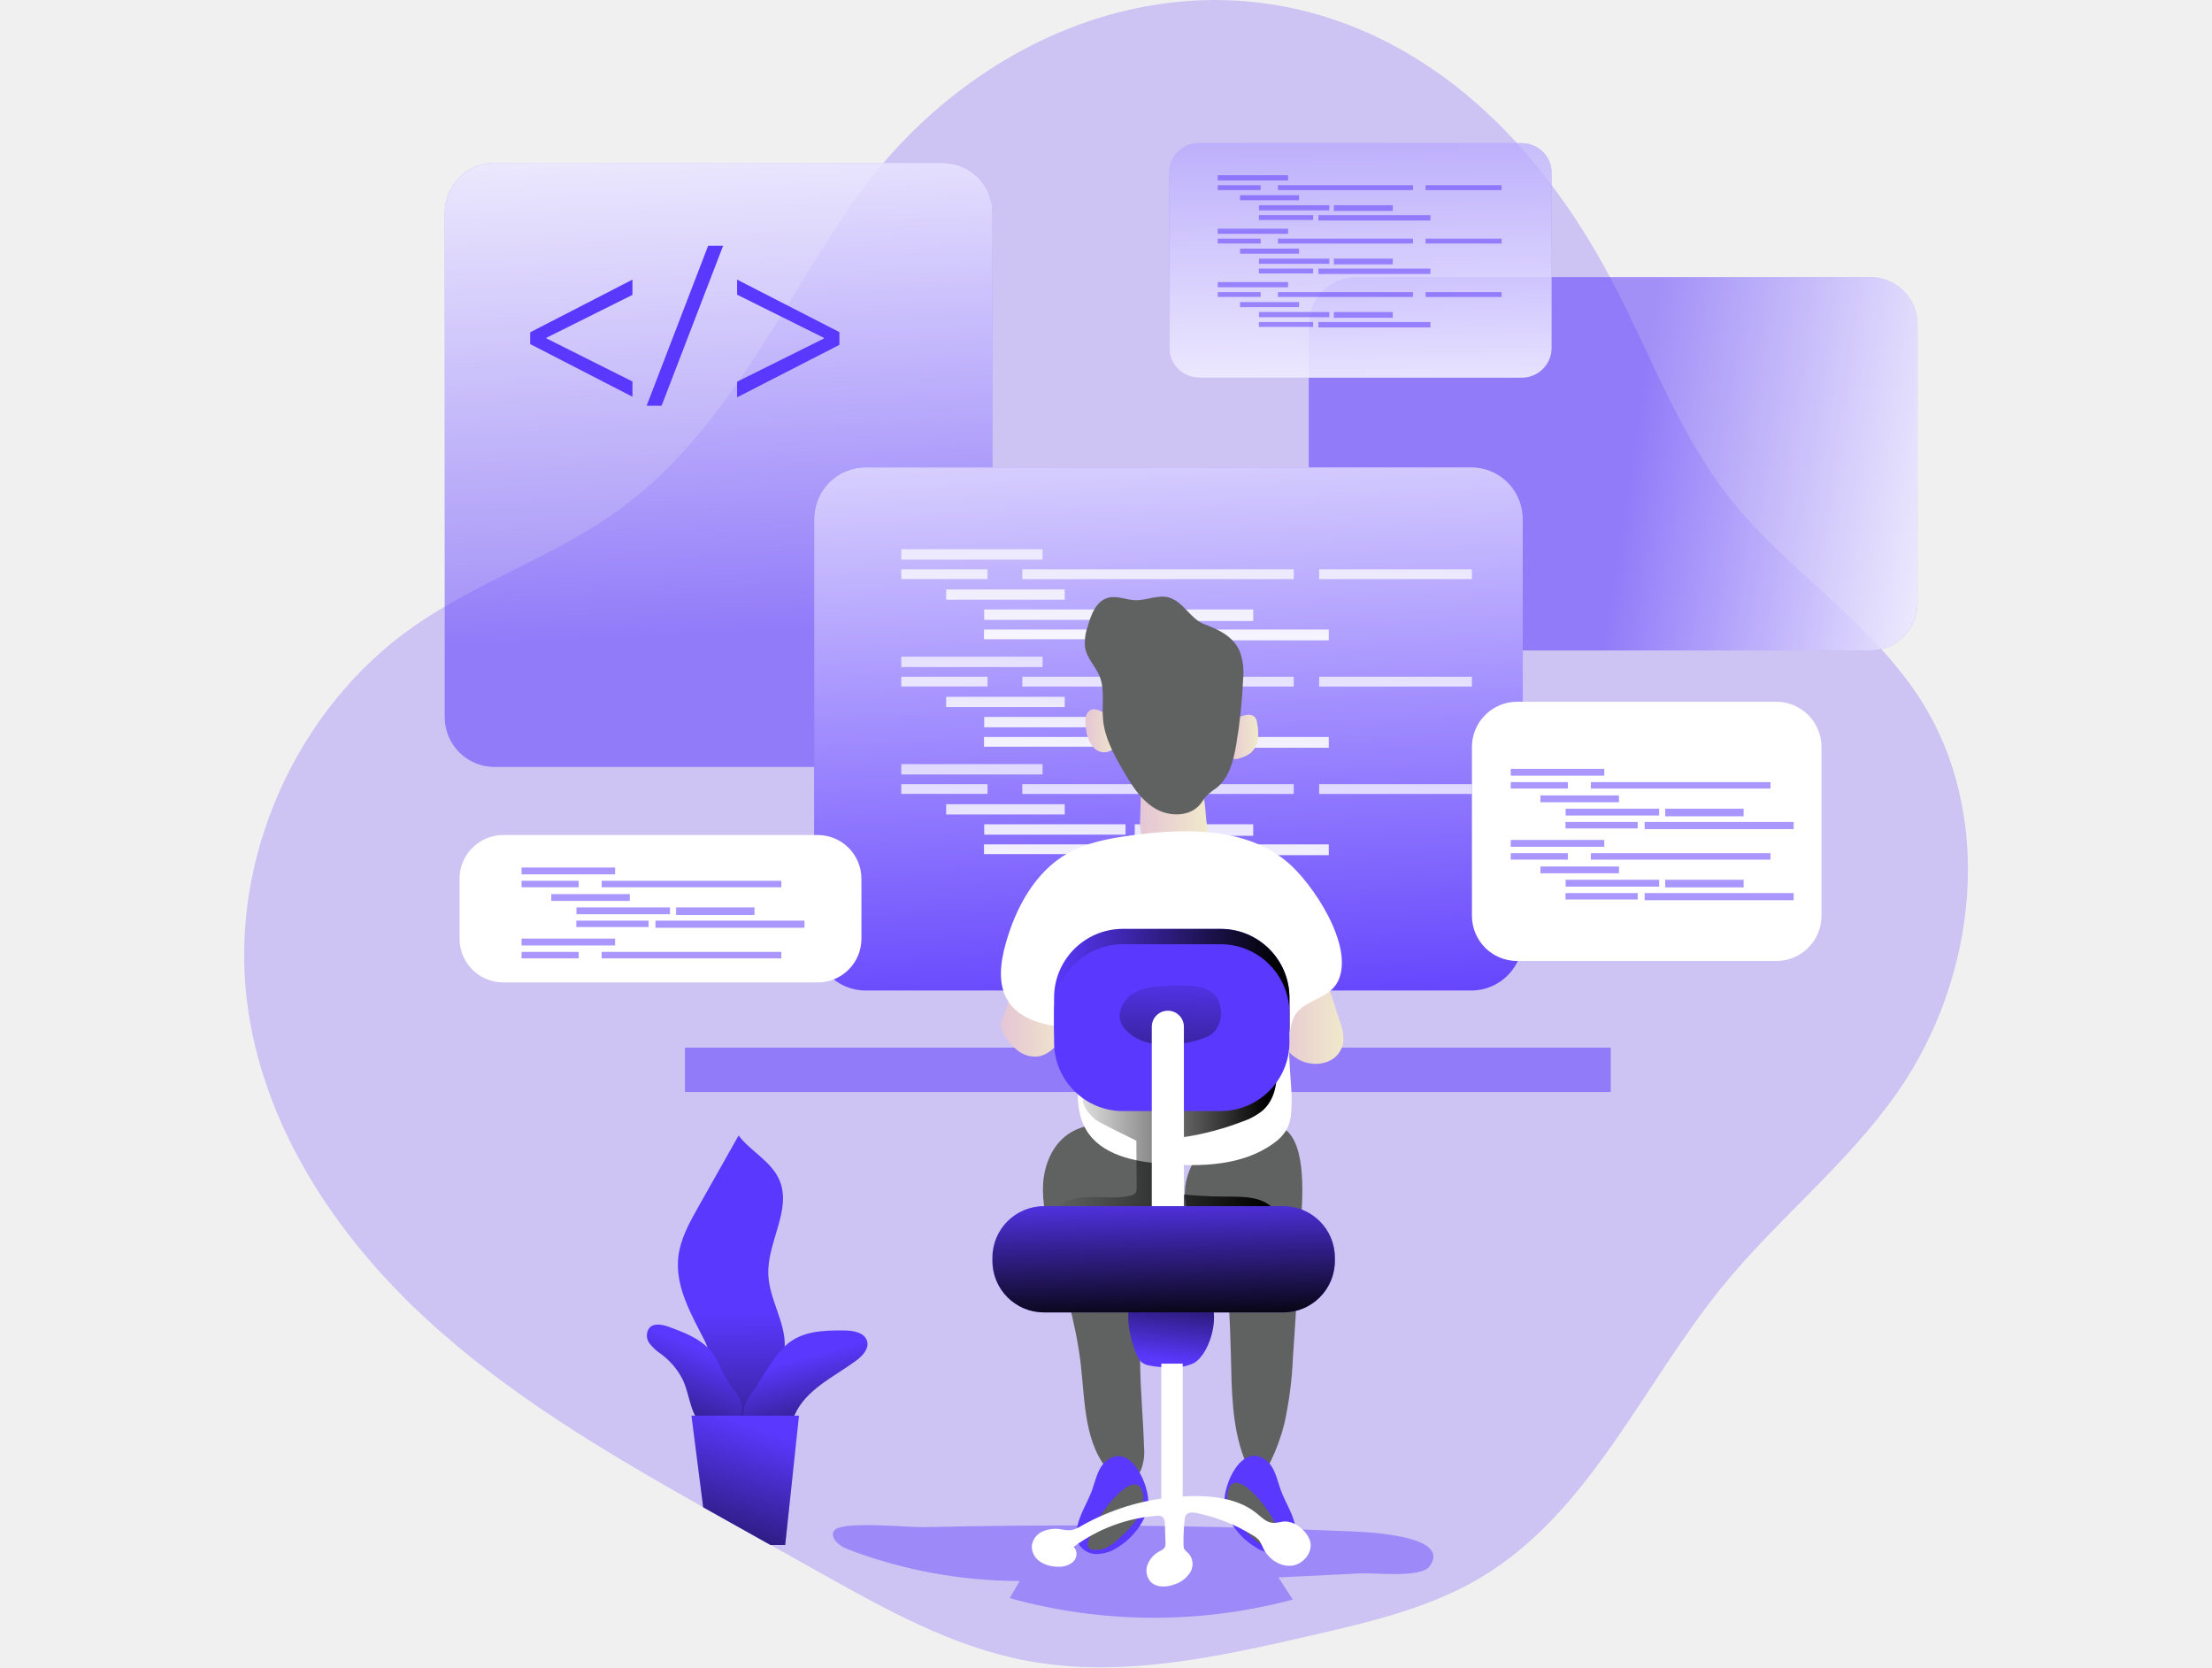
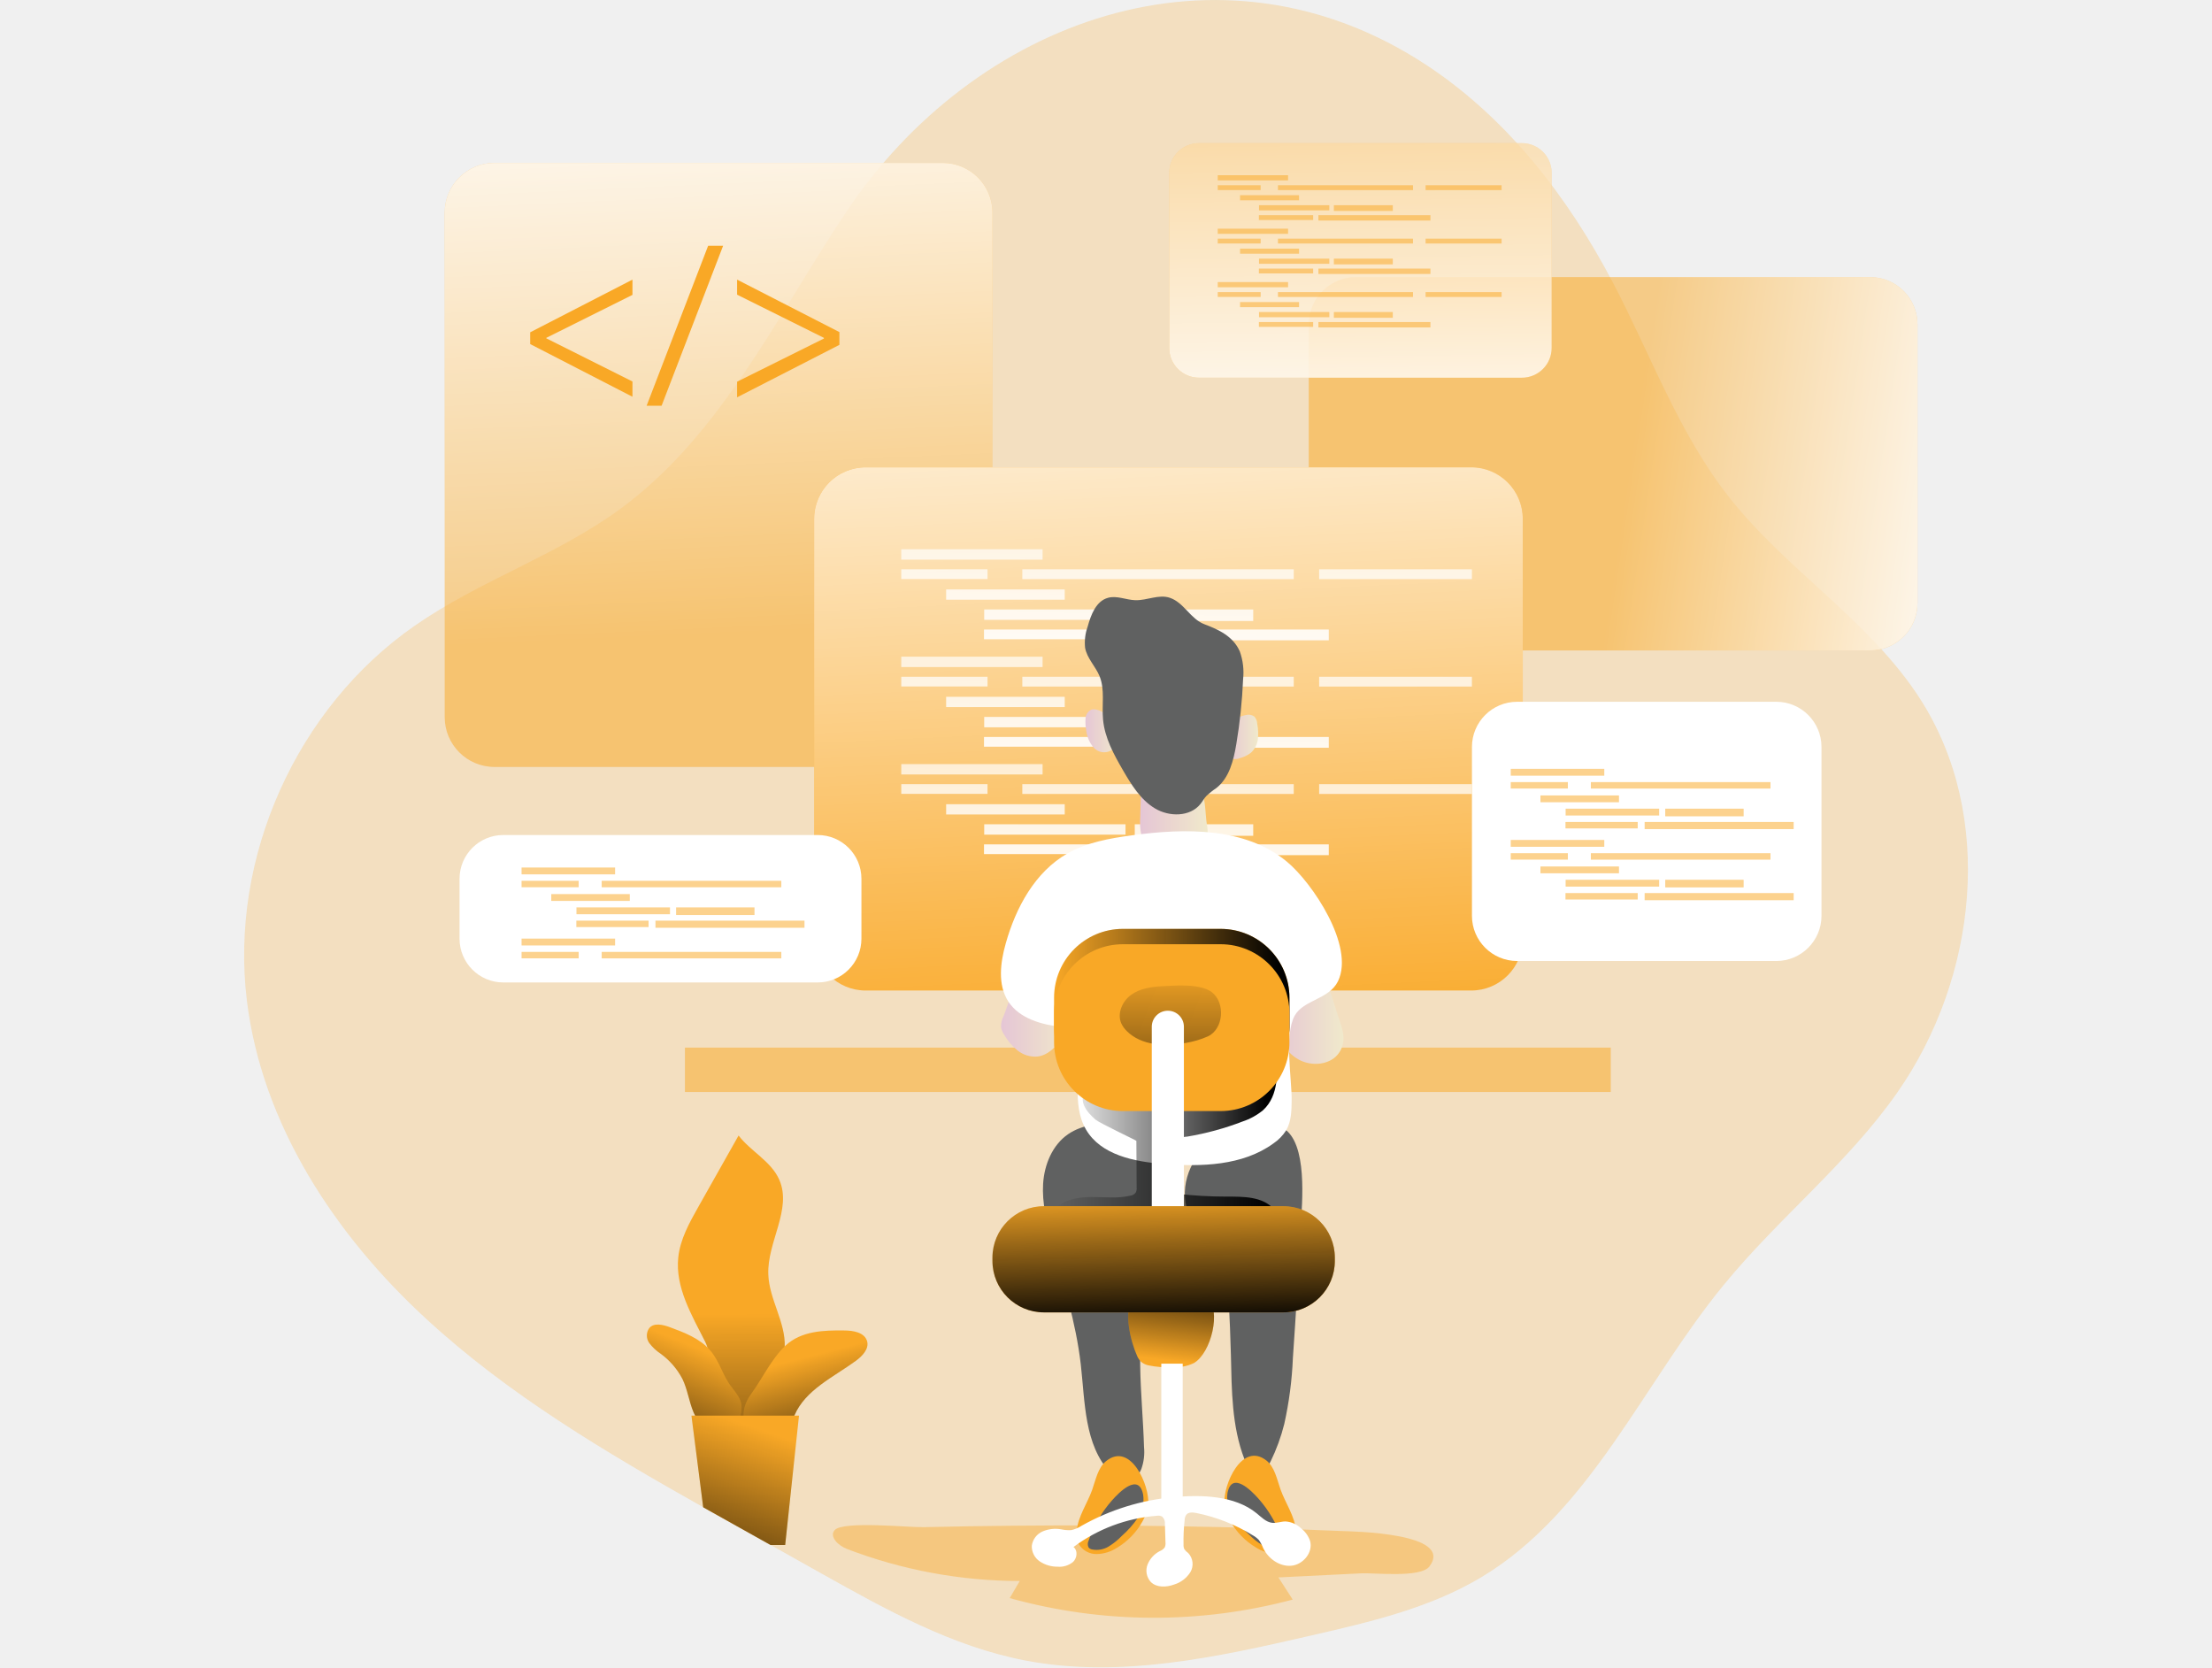
<svg xmlns="http://www.w3.org/2000/svg" xmlns:xlink="http://www.w3.org/1999/xlink" id="Layer_1" data-name="Layer 1" viewBox="0 0 420.22 406.42" width="406" height="306" class="illustration styles_illustrationTablet__1DWOa">
  <defs>
    <linearGradient id="linear-gradient" x1="200.4" y1="156.09" x2="193.36" y2="0.32" gradientTransform="translate(397.09 230.16) rotate(180)" gradientUnits="userSpaceOnUse">
      <stop offset="0" stop-color="#fff" stop-opacity="0" />
      <stop offset="0.95" stop-color="#fff" />
    </linearGradient>
    <linearGradient id="linear-gradient-2" x1="420.79" y1="115.42" x2="518.18" y2="130.09" gradientTransform="translate(833.24 229.58) rotate(180)" xlink:href="#linear-gradient" />
    <linearGradient id="linear-gradient-3" x1="354" y1="-18.75" x2="355.76" y2="124.99" gradientTransform="translate(710.05 130.47) rotate(180)" xlink:href="#linear-gradient" />
    <linearGradient id="linear-gradient-4" x1="311.92" y1="260.14" x2="302.53" y2="55.38" gradientTransform="translate(616.43 358.85) rotate(180)" xlink:href="#linear-gradient" />
    <linearGradient id="linear-gradient-5" x1="261.62" y1="383.07" x2="259.72" y2="281.75" gradientTransform="matrix(1, 0, 0, -1, -82.88, 448.43)" gradientUnits="userSpaceOnUse">
      <stop offset="0" stop-color="#fff" stop-opacity="0" />
      <stop offset="0.99" stop-color="#fff" />
    </linearGradient>
    <linearGradient id="linear-gradient-6" x1="255" y1="383.18" x2="253.1" y2="281.87" xlink:href="#linear-gradient-5" />
    <linearGradient id="linear-gradient-7" x1="307.07" y1="382.22" x2="305.17" y2="280.9" xlink:href="#linear-gradient-5" />
    <linearGradient id="linear-gradient-8" x1="364.93" y1="381.12" x2="363.04" y2="279.82" xlink:href="#linear-gradient-5" />
    <linearGradient id="linear-gradient-9" x1="269.97" y1="382.9" x2="268.07" y2="281.59" xlink:href="#linear-gradient-5" />
    <linearGradient id="linear-gradient-10" x1="282.11" y1="382.69" x2="280.2" y2="281.37" xlink:href="#linear-gradient-5" />
    <linearGradient id="linear-gradient-11" x1="316" y1="382.05" x2="314.11" y2="280.73" xlink:href="#linear-gradient-5" />
    <linearGradient id="linear-gradient-12" x1="278.22" y1="382.75" x2="276.32" y2="281.44" xlink:href="#linear-gradient-5" />
    <linearGradient id="linear-gradient-13" x1="321.5" y1="381.94" x2="319.61" y2="280.63" xlink:href="#linear-gradient-5" />
    <linearGradient id="linear-gradient-14" x1="261.62" y1="356.88" x2="259.72" y2="255.56" xlink:href="#linear-gradient-5" />
    <linearGradient id="linear-gradient-15" x1="255" y1="357.01" x2="253.1" y2="255.69" xlink:href="#linear-gradient-5" />
    <linearGradient id="linear-gradient-16" x1="307.07" y1="356.03" x2="305.17" y2="254.71" xlink:href="#linear-gradient-5" />
    <linearGradient id="linear-gradient-17" x1="364.93" y1="354.95" x2="363.04" y2="253.63" xlink:href="#linear-gradient-5" />
    <linearGradient id="linear-gradient-18" x1="269.97" y1="356.73" x2="268.07" y2="255.41" xlink:href="#linear-gradient-5" />
    <linearGradient id="linear-gradient-19" x1="282.11" y1="356.5" x2="280.2" y2="255.18" xlink:href="#linear-gradient-5" />
    <linearGradient id="linear-gradient-20" x1="316" y1="355.87" x2="314.11" y2="254.55" xlink:href="#linear-gradient-5" />
    <linearGradient id="linear-gradient-21" x1="278.22" y1="356.57" x2="276.32" y2="255.26" xlink:href="#linear-gradient-5" />
    <linearGradient id="linear-gradient-22" x1="321.5" y1="355.77" x2="319.61" y2="254.45" xlink:href="#linear-gradient-5" />
    <linearGradient id="linear-gradient-23" x1="261.62" y1="330.7" x2="259.72" y2="229.39" xlink:href="#linear-gradient-5" />
    <linearGradient id="linear-gradient-24" x1="255" y1="330.83" x2="253.1" y2="229.51" xlink:href="#linear-gradient-5" />
    <linearGradient id="linear-gradient-25" x1="307.07" y1="329.85" x2="305.17" y2="228.54" xlink:href="#linear-gradient-5" />
    <linearGradient id="linear-gradient-26" x1="364.93" y1="328.77" x2="363.04" y2="227.45" xlink:href="#linear-gradient-5" />
    <linearGradient id="linear-gradient-27" x1="269.97" y1="330.55" x2="268.07" y2="229.23" xlink:href="#linear-gradient-5" />
    <linearGradient id="linear-gradient-28" x1="282.11" y1="330.32" x2="280.2" y2="229" xlink:href="#linear-gradient-5" />
    <linearGradient id="linear-gradient-29" x1="316" y1="329.68" x2="314.11" y2="228.36" xlink:href="#linear-gradient-5" />
    <linearGradient id="linear-gradient-30" x1="278.22" y1="330.39" x2="276.32" y2="229.07" xlink:href="#linear-gradient-5" />
    <linearGradient id="linear-gradient-31" x1="321.5" y1="329.58" x2="319.61" y2="228.26" xlink:href="#linear-gradient-5" />
    <linearGradient id="linear-gradient-32" x1="333.51" y1="249.74" x2="350.87" y2="249.74" gradientUnits="userSpaceOnUse">
      <stop offset="0" stop-color="#e5c6d6" />
      <stop offset="0.42" stop-color="#ead4d0" />
      <stop offset="1" stop-color="#f0e9cb" />
    </linearGradient>
    <linearGradient id="linear-gradient-33" x1="267.38" y1="249.25" x2="284.32" y2="249.25" xlink:href="#linear-gradient-32" />
    <linearGradient id="linear-gradient-34" x1="322.22" y1="181.36" x2="330.07" y2="181.36" xlink:href="#linear-gradient-32" />
    <linearGradient id="linear-gradient-35" x1="287.94" y1="179.86" x2="295.96" y2="179.86" xlink:href="#linear-gradient-32" />
    <linearGradient id="linear-gradient-36" x1="301.28" y1="200.39" x2="317.79" y2="200.39" xlink:href="#linear-gradient-32" />
    <linearGradient id="linear-gradient-37" x1="280.58" y1="279.54" x2="334.7" y2="279.54" gradientUnits="userSpaceOnUse">
      <stop offset="0" stop-color="#010101" stop-opacity="0" />
      <stop offset="0.95" stop-color="#010101" />
    </linearGradient>
    <linearGradient id="linear-gradient-38" x1="197.45" y1="246.75" x2="254.83" y2="246.75" xlink:href="#linear-gradient-37" />
    <linearGradient id="linear-gradient-39" x1="308.92" y1="236.45" x2="307.82" y2="294.75" xlink:href="#linear-gradient-37" />
    <linearGradient id="linear-gradient-40" x1="307.68" y1="333.3" x2="310.76" y2="306.9" xlink:href="#linear-gradient-37" />
    <linearGradient id="linear-gradient-41" x1="306.62" y1="291.13" x2="307.5" y2="326.77" gradientTransform="translate(614.1 617.39) rotate(180)" xlink:href="#linear-gradient-37" />
    <linearGradient id="linear-gradient-42" x1="201.67" y1="322.04" x2="201.96" y2="395.67" xlink:href="#linear-gradient-37" />
    <linearGradient id="linear-gradient-43" x1="218.42" y1="332.91" x2="227.8" y2="369" xlink:href="#linear-gradient-37" />
    <linearGradient id="linear-gradient-44" x1="194.82" y1="330.93" x2="178.98" y2="369.35" xlink:href="#linear-gradient-37" />
    <linearGradient id="linear-gradient-45" x1="207.73" y1="349.86" x2="189.25" y2="403.54" xlink:href="#linear-gradient-37" />
  </defs>
-   <path d="M485.93,268c-12.07,17.31-29,30.63-42.39,47-19.66,24-32.38,55.16-59,71.17-12.59,7.56-27.16,10.94-41.44,14.22-22.95,5.28-46.73,10.56-69.86,6.1-17.73-3.41-33.82-12.35-49.58-21.17l-12.47-7c-2.75-1.56-5.53-3.09-8.31-4.65l-8.1-4.54c-23.78-13.4-47.41-27.38-67.45-45.85C105,302.78,87.25,275.8,83.56,245.67c-4.28-34.82,12.1-71.39,40.92-91.4,15.81-11,34.66-17.12,50.19-28.53,24.51-18,38-46.79,54.83-72.08,31.19-46.89,91.17-69.33,141.68-36,19.63,12.94,34.48,32.16,45.39,53,9.22,17.57,16,36.63,28.26,52.23,14,17.82,34.38,30.16,46.63,49.23C509.81,200.66,505.37,240.14,485.93,268Z" transform="translate(-82.88 -1.75)" fill="#5A38FD" opacity="0.24" style="isolation: isolate;" />
-   <path d="M226.86,374.7c-1.47,1.61.94,3.85,3,4.63a118.11,118.11,0,0,0,42.1,7.8l-2.45,4.17a131.42,131.42,0,0,0,69,.36l-3.48-5.4,20.21-1c3.21-.15,14.47,1.17,16.6-1.68,6.13-8.21-18.82-8.53-21.5-8.64q-39.93-1.67-79.91-1.29-10.9.1-21.8.35C245.19,374.12,229,372.42,226.86,374.7Z" transform="translate(-82.88 -1.75)" fill="#5A38FD" opacity="0.42" style="isolation: isolate;" />
+   <path d="M485.93,268c-12.07,17.31-29,30.63-42.39,47-19.66,24-32.38,55.16-59,71.17-12.59,7.56-27.16,10.94-41.44,14.22-22.95,5.28-46.73,10.56-69.86,6.1-17.73-3.41-33.82-12.35-49.58-21.17l-12.47-7c-2.75-1.56-5.53-3.09-8.31-4.65l-8.1-4.54c-23.78-13.4-47.41-27.38-67.45-45.85C105,302.78,87.25,275.8,83.56,245.67c-4.28-34.82,12.1-71.39,40.92-91.4,15.81-11,34.66-17.12,50.19-28.53,24.51-18,38-46.79,54.83-72.08,31.19-46.89,91.17-69.33,141.68-36,19.63,12.94,34.48,32.16,45.39,53,9.22,17.57,16,36.63,28.26,52.23,14,17.82,34.38,30.16,46.63,49.23C509.81,200.66,505.37,240.14,485.93,268Z" transform="translate(-82.88 -1.75)" fill="#F9A826" opacity="0.24" style="isolation: isolate;" />
+   <path d="M226.86,374.7c-1.47,1.61.94,3.85,3,4.63a118.11,118.11,0,0,0,42.1,7.8l-2.45,4.17a131.42,131.42,0,0,0,69,.36l-3.48-5.4,20.21-1c3.21-.15,14.47,1.17,16.6-1.68,6.13-8.21-18.82-8.53-21.5-8.64q-39.93-1.67-79.91-1.29-10.9.1-21.8.35C245.19,374.12,229,372.42,226.86,374.7Z" transform="translate(-82.88 -1.75)" fill="#F9A826" opacity="0.42" style="isolation: isolate;" />
  <path d="M340.48,300.71q-.81,16-1.93,32.06a91.36,91.36,0,0,1-2.1,16.08,46.85,46.85,0,0,1-3.32,9.11c-.61,1.25-1.48,2.61-2.85,2.75-1.73.18-2.93-1.67-3.55-3.3-3.09-8-3.09-16.76-3.29-25.32q-.17-6.64-.53-13.29c-.29-5.35-.87-11.14-4.49-15.1-1.1-1.2-2.44-2.18-3.52-3.41-4.41-5-3.09-13.43,1.66-18.14,3.69-3.65,14.4-8.47,19.57-5.45C342.27,280.28,340.77,294.94,340.48,300.71Z" transform="translate(-82.88 -1.75)" fill="#606161" />
  <path d="M309.52,282.4a13.63,13.63,0,0,1,2.07,8.22c-.25,8.69-5.41,16.38-8,24.69-3.88,12.55-1.72,26-1.33,39.17a12.28,12.28,0,0,1-.66,5.36,4.49,4.49,0,0,1-4.21,2.88,5.62,5.62,0,0,1-3.35-2c-6.36-6.8-6.15-17.17-7.2-26.41-1.18-10.29-4.37-20.23-7.09-30.22-1.23-4.51-2.38-9.13-2.09-13.79s2.25-9.45,6.1-12.09C290.75,273.43,304.53,275.25,309.52,282.4Z" transform="translate(-82.88 -1.75)" fill="#606161" />
-   <rect x="131.77" y="41.46" width="133.54" height="147.24" rx="12.14" transform="translate(314.21 228.41) rotate(-180)" fill="#5A38FD" opacity="0.52" />
+   <rect x="131.77" y="41.46" width="133.54" height="147.24" rx="12.14" transform="translate(314.21 228.41) rotate(-180)" fill="#F9A826" opacity="0.52" />
  <rect x="131.77" y="41.46" width="133.54" height="147.24" rx="12.14" transform="translate(314.21 228.41) rotate(-180)" fill="url(#linear-gradient)" />
-   <rect x="342.42" y="69.28" width="148.4" height="91.01" rx="11.56" transform="translate(750.35 227.83) rotate(-180)" fill="#5A38FD" opacity="0.52" />
+   <rect x="342.42" y="69.28" width="148.4" height="91.01" rx="11.56" transform="translate(750.35 227.83) rotate(-180)" fill="#F9A826" opacity="0.52" />
  <rect x="342.42" y="69.28" width="148.4" height="91.01" rx="11.56" transform="translate(750.35 227.83) rotate(-180)" fill="url(#linear-gradient-2)" />
-   <rect x="308.41" y="36.65" width="93.23" height="57.18" rx="7.26" transform="translate(627.16 128.72) rotate(-180)" fill="#5A38FD" opacity="0.52" />
+   <rect x="308.41" y="36.65" width="93.23" height="57.18" rx="7.26" transform="translate(627.16 128.72) rotate(-180)" fill="#F9A826" opacity="0.52" />
  <rect x="308.41" y="36.65" width="93.23" height="57.18" rx="7.26" transform="translate(627.16 128.72) rotate(-180)" fill="url(#linear-gradient-3)" />
-   <rect x="190.34" y="257.1" width="225.69" height="10.82" transform="translate(523.5 523.28) rotate(-180)" fill="#5A38FD" opacity="0.52" />
-   <rect x="221.84" y="115.66" width="172.75" height="127.53" rx="12.56" transform="translate(533.55 357.1) rotate(-180)" fill="#5A38FD" />
+   <rect x="190.34" y="257.1" width="225.69" height="10.82" transform="translate(523.5 523.28) rotate(-180)" fill="#F9A826" opacity="0.52" />
+   <rect x="221.84" y="115.66" width="172.75" height="127.53" rx="12.56" transform="translate(533.55 357.1) rotate(-180)" fill="#F9A826" />
  <rect x="221.84" y="115.66" width="172.75" height="127.53" rx="12.56" transform="translate(533.55 357.1) rotate(-180)" fill="url(#linear-gradient-4)" />
  <rect x="160.2" y="133.88" width="34.45" height="2.53" fill="url(#linear-gradient-5)" />
  <rect x="160.2" y="138.77" width="21.03" height="2.37" fill="url(#linear-gradient-6)" />
  <rect x="189.71" y="138.77" width="66.17" height="2.39" fill="url(#linear-gradient-7)" />
  <rect x="262.07" y="138.77" width="37.24" height="2.39" fill="url(#linear-gradient-8)" />
  <rect x="171.14" y="143.68" width="28.91" height="2.5" fill="url(#linear-gradient-9)" />
  <rect x="180.42" y="148.56" width="34.45" height="2.53" fill="url(#linear-gradient-10)" />
  <rect x="217.12" y="148.56" width="28.88" height="2.81" fill="url(#linear-gradient-11)" />
  <rect x="180.37" y="153.45" width="26.6" height="2.37" fill="url(#linear-gradient-12)" />
  <rect x="209.52" y="153.45" width="54.9" height="2.63" fill="url(#linear-gradient-13)" />
  <rect x="160.2" y="160.07" width="34.45" height="2.53" fill="url(#linear-gradient-14)" />
  <rect x="160.2" y="164.96" width="21.03" height="2.37" fill="url(#linear-gradient-15)" />
  <rect x="189.71" y="164.96" width="66.17" height="2.39" fill="url(#linear-gradient-16)" />
  <rect x="262.07" y="164.96" width="37.24" height="2.39" fill="url(#linear-gradient-17)" />
  <rect x="171.14" y="169.85" width="28.91" height="2.5" fill="url(#linear-gradient-18)" />
  <rect x="180.42" y="174.75" width="34.45" height="2.53" fill="url(#linear-gradient-19)" />
  <rect x="217.12" y="174.75" width="28.88" height="2.81" fill="url(#linear-gradient-20)" />
  <rect x="180.37" y="179.64" width="26.6" height="2.37" fill="url(#linear-gradient-21)" />
  <rect x="209.52" y="179.64" width="54.9" height="2.63" fill="url(#linear-gradient-22)" />
  <rect x="160.2" y="186.25" width="34.45" height="2.53" fill="url(#linear-gradient-23)" />
  <rect x="160.2" y="191.14" width="21.03" height="2.37" fill="url(#linear-gradient-24)" />
  <rect x="189.71" y="191.14" width="66.17" height="2.39" fill="url(#linear-gradient-25)" />
  <rect x="262.07" y="191.14" width="37.24" height="2.39" fill="url(#linear-gradient-26)" />
  <rect x="171.14" y="196.03" width="28.91" height="2.5" fill="url(#linear-gradient-27)" />
  <rect x="180.42" y="200.92" width="34.45" height="2.53" fill="url(#linear-gradient-28)" />
  <rect x="217.12" y="200.92" width="28.88" height="2.81" fill="url(#linear-gradient-29)" />
  <rect x="180.37" y="205.82" width="26.6" height="2.37" fill="url(#linear-gradient-30)" />
  <rect x="209.52" y="205.82" width="54.9" height="2.63" fill="url(#linear-gradient-31)" />
  <g opacity="0.52">
-     <rect x="237.35" y="42.71" width="17.14" height="1.26" fill="#5A38FD" />
-     <rect x="237.35" y="45.15" width="10.46" height="1.18" fill="#5A38FD" />
-     <rect x="252.03" y="45.15" width="32.92" height="1.19" fill="#5A38FD" />
-     <rect x="288.02" y="45.15" width="18.53" height="1.19" fill="#5A38FD" />
-     <rect x="242.79" y="47.58" width="14.38" height="1.24" fill="#5A38FD" />
-     <rect x="247.41" y="50.02" width="17.14" height="1.26" fill="#5A38FD" />
-     <rect x="265.66" y="50.02" width="14.36" height="1.4" fill="#5A38FD" />
-     <rect x="247.38" y="52.45" width="13.23" height="1.18" fill="#5A38FD" />
-     <rect x="261.89" y="52.45" width="27.31" height="1.31" fill="#5A38FD" />
-     <rect x="237.35" y="55.74" width="17.14" height="1.26" fill="#5A38FD" />
-     <rect x="237.35" y="58.17" width="10.46" height="1.18" fill="#5A38FD" />
-     <rect x="252.03" y="58.17" width="32.92" height="1.19" fill="#5A38FD" />
-     <rect x="288.02" y="58.17" width="18.53" height="1.19" fill="#5A38FD" />
-     <rect x="242.79" y="60.6" width="14.38" height="1.24" fill="#5A38FD" />
-     <rect x="247.41" y="63.04" width="17.14" height="1.26" fill="#5A38FD" />
-     <rect x="265.66" y="63.04" width="14.36" height="1.4" fill="#5A38FD" />
-     <rect x="247.38" y="65.47" width="13.23" height="1.18" fill="#5A38FD" />
-     <rect x="261.89" y="65.47" width="27.31" height="1.31" fill="#5A38FD" />
-     <rect x="237.35" y="68.76" width="17.14" height="1.26" fill="#5A38FD" />
-     <rect x="237.35" y="71.2" width="10.46" height="1.18" fill="#5A38FD" />
-     <rect x="252.03" y="71.2" width="32.92" height="1.19" fill="#5A38FD" />
-     <rect x="288.02" y="71.2" width="18.53" height="1.19" fill="#5A38FD" />
-     <rect x="242.79" y="73.63" width="14.38" height="1.24" fill="#5A38FD" />
-     <rect x="247.41" y="76.06" width="17.14" height="1.26" fill="#5A38FD" />
-     <rect x="265.66" y="76.06" width="14.36" height="1.4" fill="#5A38FD" />
-     <rect x="247.38" y="78.5" width="13.23" height="1.18" fill="#5A38FD" />
-     <rect x="261.89" y="78.5" width="27.31" height="1.31" fill="#5A38FD" />
+     <rect x="237.35" y="42.71" width="17.14" height="1.26" fill="#F9A826" />
+     <rect x="237.35" y="45.15" width="10.46" height="1.18" fill="#F9A826" />
+     <rect x="252.03" y="45.15" width="32.92" height="1.19" fill="#F9A826" />
+     <rect x="288.02" y="45.15" width="18.53" height="1.19" fill="#F9A826" />
+     <rect x="242.79" y="47.58" width="14.38" height="1.24" fill="#F9A826" />
+     <rect x="247.41" y="50.02" width="17.14" height="1.26" fill="#F9A826" />
+     <rect x="265.66" y="50.02" width="14.36" height="1.4" fill="#F9A826" />
+     <rect x="247.38" y="52.45" width="13.23" height="1.18" fill="#F9A826" />
+     <rect x="261.89" y="52.45" width="27.31" height="1.31" fill="#F9A826" />
+     <rect x="237.35" y="55.74" width="17.14" height="1.26" fill="#F9A826" />
+     <rect x="237.35" y="58.17" width="10.46" height="1.18" fill="#F9A826" />
+     <rect x="252.03" y="58.17" width="32.92" height="1.19" fill="#F9A826" />
+     <rect x="288.02" y="58.17" width="18.53" height="1.19" fill="#F9A826" />
+     <rect x="242.79" y="60.6" width="14.38" height="1.24" fill="#F9A826" />
+     <rect x="247.41" y="63.04" width="17.14" height="1.26" fill="#F9A826" />
+     <rect x="265.66" y="63.04" width="14.36" height="1.4" fill="#F9A826" />
+     <rect x="247.38" y="65.47" width="13.23" height="1.18" fill="#F9A826" />
+     <rect x="261.89" y="65.47" width="27.31" height="1.31" fill="#F9A826" />
+     <rect x="237.35" y="68.76" width="17.14" height="1.26" fill="#F9A826" />
+     <rect x="237.35" y="71.2" width="10.46" height="1.18" fill="#F9A826" />
+     <rect x="252.03" y="71.2" width="32.92" height="1.19" fill="#F9A826" />
+     <rect x="288.02" y="71.2" width="18.53" height="1.19" fill="#F9A826" />
+     <rect x="242.79" y="73.63" width="14.38" height="1.24" fill="#F9A826" />
+     <rect x="247.41" y="76.06" width="17.14" height="1.26" fill="#F9A826" />
+     <rect x="265.66" y="76.06" width="14.36" height="1.4" fill="#F9A826" />
+     <rect x="247.38" y="78.5" width="13.23" height="1.18" fill="#F9A826" />
+     <rect x="261.89" y="78.5" width="27.31" height="1.31" fill="#F9A826" />
  </g>
  <path d="M349.79,250.1c.71,2,1.38,4.1.94,6.16a6,6,0,0,1-.85,2c-2,3.1-6.74,3.58-10,1.72s-5.1-5.42-6-9a9.67,9.67,0,0,1-.35-3.7c.29-2.17,1.73-4,3.23-5.6,2-2.08,5.67-4.8,8.36-2.3C347.54,241.62,348.72,247.11,349.79,250.1Z" transform="translate(-82.88 -1.75)" fill="url(#linear-gradient-32)" />
  <path d="M268,249.5a5.14,5.14,0,0,0-.59,2.69,4.69,4.69,0,0,0,.7,1.68,13.49,13.49,0,0,0,3.31,3.93,6.87,6.87,0,0,0,4.81,1.49c2.56-.28,4.59-2.31,5.95-4.5a12.33,12.33,0,0,0,2.13-7.06,9,9,0,0,0-3.68-6.74c-1.93-1.4-5.95-2.67-8.13-1.07S269.09,246.92,268,249.5Z" transform="translate(-82.88 -1.75)" fill="url(#linear-gradient-33)" />
  <path d="M327.06,176.05a2.42,2.42,0,0,1,2.1.37,2.79,2.79,0,0,1,.69,1.71A12.25,12.25,0,0,1,330,182a5.31,5.31,0,0,1-1.77,3.31,7.66,7.66,0,0,1-2.52,1.22,2.85,2.85,0,0,1-2.16.08,2.49,2.49,0,0,1-1.08-1.85C321.68,180.89,322.89,176.81,327.06,176.05Z" transform="translate(-82.88 -1.75)" fill="url(#linear-gradient-34)" />
  <path d="M290.65,174.71a2.48,2.48,0,0,0-1.21,0A2.51,2.51,0,0,0,288,177a10.64,10.64,0,0,0,.18,2.81A7.76,7.76,0,0,0,290,184a3.4,3.4,0,0,0,4.15.72C298.4,181.78,294.4,175.53,290.65,174.71Z" transform="translate(-82.88 -1.75)" fill="url(#linear-gradient-35)" />
  <path d="M317.57,202.66a8.87,8.87,0,0,1,.16,2.76c-.37,2.56-2.92,4.35-5.48,4.67s-5.12-.54-7.51-1.49a6,6,0,0,1-2-1.14,4.45,4.45,0,0,1-1.15-2.21,16.05,16.05,0,0,1-.26-4.38l.16-5.16a6.18,6.18,0,0,1,.58-2.93c1-1.71,3.29-2,5.28-2.13,2.61-.11,6.54,0,8.26,2.38S317.13,199.89,317.57,202.66Z" transform="translate(-82.88 -1.75)" fill="url(#linear-gradient-36)" />
  <path d="M325.61,160.54a15.29,15.29,0,0,1,.8,6.8,127.36,127.36,0,0,1-1.66,15.83c-.66,3.93-1.7,8.15-4.81,10.63a19.9,19.9,0,0,0-2.51,2c-.54.58-.92,1.3-1.42,1.93-2.53,3.17-7.63,3.17-11.11,1.06s-5.71-5.73-7.75-9.25c-2.25-3.88-4.48-7.94-4.88-12.41-.33-3.54.5-7.27-.85-10.56-1-2.42-3.07-4.36-3.53-6.93a11.67,11.67,0,0,1,.62-5.12c.81-2.91,2.05-6.27,5-7.06,2.15-.58,4.37.52,6.6.59,2.84.1,5.73-1.49,8.43-.59,3.47,1.16,5,5.16,8.46,6.46S324,156.86,325.61,160.54Z" transform="translate(-82.88 -1.75)" fill="#606161" />
  <path d="M337.09,211.79c-10.14-8.41-24.77-8.2-37.82-6.42-5.39.73-10.88,1.7-15.62,4.38-7.94,4.5-12.64,13.2-15.11,22-1.31,4.67-2,10,.62,14.1,2.75,4.24,8.23,5.7,13.25,6.26a4.43,4.43,0,0,1,2.18.63,3.87,3.87,0,0,1,1.22,2.45c1.4,7.3-1.44,15.5,2.31,21.91,3.63,6.19,11.74,7.82,18.89,8.37,9.25.71,19.28.45,26.79-5a10.87,10.87,0,0,0,3.11-3.19c1.24-2.12,1.31-4.7,1.34-7.15.08-5.34-1.87-16.08.73-20.79,2.18-3.92,8.39-3.94,10.57-8.42C353.68,232.4,343.3,216.93,337.09,211.79Z" transform="translate(-82.88 -1.75)" fill="#fff" />
  <path d="M300.39,279.84l.07,11.37a2.19,2.19,0,0,1-.24,1.27,2,2,0,0,1-1.34.73c-3.08.72-6.3.31-9.46.32s-6.57.57-8.84,2.78c3.45,2.55,7.9,3.25,12.17,3.75q9.48,1.13,19,1.5a49.21,49.21,0,0,0,12.31-.64,22.83,22.83,0,0,0,9.76-4.55c-2.79-3-7.41-2.94-11.49-2.94a104.74,104.74,0,0,1-11.88-.68,3.25,3.25,0,0,1-2.39-1,3.17,3.17,0,0,1-.38-1.95,39.47,39.47,0,0,1,.95-7.5,4.75,4.75,0,0,1,.95-2.23,5.28,5.28,0,0,1,3.18-1.26,69.35,69.35,0,0,0,13.55-3.7,15.45,15.45,0,0,0,4.95-2.73c3.94-3.58,3.77-9.75,2.86-15a50.31,50.31,0,0,1-23.82,6.78c-5.73.16-18.16-2.3-22.19,3.22-2,2.79.13,5.37,2.34,7.3C291.41,275.5,300.39,279.73,300.39,279.84Z" transform="translate(-82.88 -1.75)" fill="url(#linear-gradient-37)" />
-   <rect x="197.45" y="226.42" width="57.38" height="40.67" rx="16.79" fill="#5A38FD" />
+   <rect x="197.45" y="226.42" width="57.38" height="40.67" rx="16.79" fill="#F9A826" />
  <rect x="197.45" y="226.42" width="57.38" height="40.67" rx="16.79" fill="url(#linear-gradient-38)" />
-   <rect x="197.45" y="230.16" width="57.38" height="40.67" rx="16.79" fill="#5A38FD" />
+   <rect x="197.45" y="230.16" width="57.38" height="40.67" rx="16.79" fill="#F9A826" />
  <path d="M317.85,254.36a21.93,21.93,0,0,1-5.38,1.6c-5,.92-10.84.72-14.44-2.91a6.42,6.42,0,0,1-1.35-1.92c-1-2.43.31-5.36,2.46-6.9s4.88-1.95,7.51-2.08c3.22-.16,9.34-.71,12.15,1.46C322.16,246.21,321.64,252.58,317.85,254.36Z" transform="translate(-82.88 -1.75)" fill="url(#linear-gradient-39)" />
  <rect x="304.16" y="248.12" width="7.83" height="64.64" rx="3.91" transform="translate(533.26 559.13) rotate(180)" fill="#fff" />
-   <path d="M332.15,357.8c2,1.65,2.5,4.51,3.38,7,1.22,3.4,3.48,6.49,3.78,10.09a5.64,5.64,0,0,1-.51,3.12,5,5,0,0,1-4.34,2.44,9.5,9.5,0,0,1-4.93-1.5,17.29,17.29,0,0,1-6.24-6.41,11,11,0,0,1-1.42-4.22C321.46,363.81,326.14,353,332.15,357.8Z" transform="translate(-82.88 -1.75)" fill="#5A38FD" />
+   <path d="M332.15,357.8c2,1.65,2.5,4.51,3.38,7,1.22,3.4,3.48,6.49,3.78,10.09a5.64,5.64,0,0,1-.51,3.12,5,5,0,0,1-4.34,2.44,9.5,9.5,0,0,1-4.93-1.5,17.29,17.29,0,0,1-6.24-6.41,11,11,0,0,1-1.42-4.22C321.46,363.81,326.14,353,332.15,357.8Z" transform="translate(-82.88 -1.75)" fill="#F9A826" />
  <path d="M335.88,376.88a1.81,1.81,0,0,1,0,1.71,1.55,1.55,0,0,1-.87.47,5.6,5.6,0,0,1-4-.73,16.27,16.27,0,0,1-3.22-2.59,23.43,23.43,0,0,1-3.91-4.42,8,8,0,0,1-1.27-5.65c1.06-5.42,5.84-.56,7.6,1.44A29,29,0,0,1,335.88,376.88Z" transform="translate(-82.88 -1.75)" fill="#606161" />
-   <path d="M293,357.91c-2,1.65-2.5,4.51-3.38,7-1.22,3.4-3.48,6.5-3.78,10.09a5.68,5.68,0,0,0,.51,3.13,5,5,0,0,0,4.34,2.43,9.4,9.4,0,0,0,4.93-1.5,17.21,17.21,0,0,0,6.24-6.41,10.94,10.94,0,0,0,1.42-4.22C303.68,363.92,299,353.07,293,357.91Z" transform="translate(-82.88 -1.75)" fill="#5A38FD" />
+   <path d="M293,357.91c-2,1.65-2.5,4.51-3.38,7-1.22,3.4-3.48,6.5-3.78,10.09a5.68,5.68,0,0,0,.51,3.13,5,5,0,0,0,4.34,2.43,9.4,9.4,0,0,0,4.93-1.5,17.21,17.21,0,0,0,6.24-6.41,10.94,10.94,0,0,0,1.42-4.22C303.68,363.92,299,353.07,293,357.91Z" transform="translate(-82.88 -1.75)" fill="#F9A826" />
  <path d="M288.76,377.27a1.84,1.84,0,0,0,0,1.71,1.58,1.58,0,0,0,.88.47,5.71,5.71,0,0,0,4-.73,16.65,16.65,0,0,0,3.21-2.59,23.23,23.23,0,0,0,3.92-4.43,8,8,0,0,0,1.27-5.64c-1.07-5.43-5.84-.57-7.61,1.44A29.12,29.12,0,0,0,288.76,377.27Z" transform="translate(-82.88 -1.75)" fill="#606161" />
-   <path d="M314.43,334a10.54,10.54,0,0,1-5.17,1,22.68,22.68,0,0,1-5.88-.43,4.11,4.11,0,0,1-1.78-.83,4.06,4.06,0,0,1-1-1.42c-1.63-3.6-3.47-11.06-.94-14.09,2.89-3.48,14.36-4.09,18-.44C321.19,321.21,318.63,331.53,314.43,334Z" transform="translate(-82.88 -1.75)" fill="#5A38FD" />
+   <path d="M314.43,334a10.54,10.54,0,0,1-5.17,1,22.68,22.68,0,0,1-5.88-.43,4.11,4.11,0,0,1-1.78-.83,4.06,4.06,0,0,1-1-1.42c-1.63-3.6-3.47-11.06-.94-14.09,2.89-3.48,14.36-4.09,18-.44C321.19,321.21,318.63,331.53,314.43,334Z" transform="translate(-82.88 -1.75)" fill="#F9A826" />
  <path d="M314.43,334a10.54,10.54,0,0,1-5.17,1,22.68,22.68,0,0,1-5.88-.43,4.11,4.11,0,0,1-1.78-.83,4.06,4.06,0,0,1-1-1.42c-1.63-3.6-3.47-11.06-.94-14.09,2.89-3.48,14.36-4.09,18-.44C321.19,321.21,318.63,331.53,314.43,334Z" transform="translate(-82.88 -1.75)" fill="url(#linear-gradient-40)" />
  <rect x="306.48" y="334.14" width="5.22" height="33.68" transform="translate(535.29 700.22) rotate(-180)" fill="#fff" />
  <path d="M329.72,370.63c1.16.95,2.29,2.14,3.78,2.32,1.08.12,2.16-.34,3.26-.34a6.12,6.12,0,0,1,3.85,1.73,6.51,6.51,0,0,1,2.12,3c.81,2.76-1.65,5.78-4.52,6.06s-5.63-1.68-6.89-4.26a9.4,9.4,0,0,0-1.06-2,5.81,5.81,0,0,0-1.43-1.12A41.88,41.88,0,0,0,315,370.55c-.85-.17-1.89-.25-2.43.42a2.36,2.36,0,0,0-.41,1.3,45.72,45.72,0,0,0-.27,6,2.27,2.27,0,0,0,.21,1.12,4,4,0,0,0,.94.93,3.9,3.9,0,0,1,.52,4.65,7.12,7.12,0,0,1-3.91,3c-1.92.71-4.34.83-5.77-.64a4.11,4.11,0,0,1-.75-4.24,6.35,6.35,0,0,1,3-3.26,2.6,2.6,0,0,0,1.18-.9,2.32,2.32,0,0,0,.18-1.2l-.14-4.46a2.15,2.15,0,0,0-.68-1.85,2,2,0,0,0-1.3-.19,39,39,0,0,0-20.3,7.61c1.08.84.89,2.66-.08,3.62a5.26,5.26,0,0,1-3.82,1.18,7.65,7.65,0,0,1-4.27-1.25,4.42,4.42,0,0,1-2-3.84,4.47,4.47,0,0,1,2.67-3.52,8,8,0,0,1,4.53-.49,9.23,9.23,0,0,0,2.39.19,7.23,7.23,0,0,0,2.52-1.05,55.86,55.86,0,0,1,22.53-7C316.18,366.09,324.35,366.23,329.72,370.63Z" transform="translate(-82.88 -1.75)" fill="#fff" />
  <rect x="382.19" y="172.81" width="85.21" height="63.19" rx="11.02" transform="translate(766.72 407.06) rotate(-180)" fill="#fff" />
  <rect x="135.41" y="205.3" width="97.97" height="35.94" rx="10.67" transform="translate(285.9 444.78) rotate(-180)" fill="#fff" />
-   <path d="M152.62,82.75l24.93-12.84v3.72l-21,10.47v.12l21,10.52v3.72L152.62,85.62Z" transform="translate(-82.88 -1.75)" fill="#5A38FD" />
-   <path d="M181,100.66l15-39h3.65l-15,39Z" transform="translate(-82.88 -1.75)" fill="#5A38FD" />
-   <path d="M228,85.81,203.06,98.6V94.79l21.16-10.52V84.1L203.06,73.58V69.91L228,82.7Z" transform="translate(-82.88 -1.75)" fill="#5A38FD" />
-   <rect x="265.32" y="295.75" width="83.47" height="25.89" rx="12.55" transform="translate(531.22 615.65) rotate(-180)" fill="#5A38FD" />
+   <path d="M152.62,82.75l24.93-12.84v3.72l-21,10.47v.12l21,10.52v3.72L152.62,85.62Z" transform="translate(-82.88 -1.75)" fill="#F9A826" />
+   <path d="M181,100.66l15-39h3.65l-15,39Z" transform="translate(-82.88 -1.75)" fill="#F9A826" />
+   <path d="M228,85.81,203.06,98.6V94.79l21.16-10.52V84.1L203.06,73.58V69.91L228,82.7Z" transform="translate(-82.88 -1.75)" fill="#F9A826" />
+   <rect x="265.32" y="295.75" width="83.47" height="25.89" rx="12.55" transform="translate(531.22 615.65) rotate(-180)" fill="#F9A826" />
  <rect x="265.32" y="295.75" width="83.47" height="25.89" rx="12.55" transform="translate(531.22 615.65) rotate(-180)" fill="url(#linear-gradient-41)" />
  <g opacity="0.52">
-     <rect x="308.78" y="187.41" width="22.8" height="1.67" fill="#5A38FD" />
-     <rect x="308.78" y="190.64" width="13.92" height="1.57" fill="#5A38FD" />
-     <rect x="328.31" y="190.64" width="43.79" height="1.58" fill="#5A38FD" />
-     <rect x="316.02" y="193.89" width="19.14" height="1.66" fill="#5A38FD" />
-     <rect x="322.16" y="197.12" width="22.8" height="1.67" fill="#5A38FD" />
-     <rect x="346.44" y="197.12" width="19.11" height="1.86" fill="#5A38FD" />
-     <rect x="322.12" y="200.36" width="17.61" height="1.57" fill="#5A38FD" />
-     <rect x="341.42" y="200.36" width="36.33" height="1.74" fill="#5A38FD" />
-     <rect x="308.78" y="204.74" width="22.8" height="1.67" fill="#5A38FD" />
-     <rect x="308.78" y="207.97" width="13.92" height="1.57" fill="#5A38FD" />
-     <rect x="328.31" y="207.97" width="43.79" height="1.58" fill="#5A38FD" />
-     <rect x="316.02" y="211.21" width="19.14" height="1.66" fill="#5A38FD" />
-     <rect x="322.16" y="214.45" width="22.8" height="1.67" fill="#5A38FD" />
-     <rect x="346.44" y="214.45" width="19.11" height="1.86" fill="#5A38FD" />
-     <rect x="322.12" y="217.69" width="17.61" height="1.57" fill="#5A38FD" />
-     <rect x="341.42" y="217.69" width="36.33" height="1.74" fill="#5A38FD" />
+     <rect x="308.78" y="187.41" width="22.8" height="1.67" fill="#F9A826" />
+     <rect x="308.78" y="190.64" width="13.92" height="1.57" fill="#F9A826" />
+     <rect x="328.31" y="190.64" width="43.79" height="1.58" fill="#F9A826" />
+     <rect x="316.02" y="193.89" width="19.14" height="1.66" fill="#F9A826" />
+     <rect x="322.16" y="197.12" width="22.8" height="1.67" fill="#F9A826" />
+     <rect x="346.44" y="197.12" width="19.11" height="1.86" fill="#F9A826" />
+     <rect x="322.12" y="200.36" width="17.61" height="1.57" fill="#F9A826" />
+     <rect x="341.42" y="200.36" width="36.33" height="1.74" fill="#F9A826" />
+     <rect x="308.78" y="204.74" width="22.8" height="1.67" fill="#F9A826" />
+     <rect x="308.78" y="207.97" width="13.92" height="1.57" fill="#F9A826" />
+     <rect x="328.31" y="207.97" width="43.79" height="1.58" fill="#F9A826" />
+     <rect x="316.02" y="211.21" width="19.14" height="1.66" fill="#F9A826" />
+     <rect x="322.16" y="214.45" width="22.8" height="1.67" fill="#F9A826" />
+     <rect x="346.44" y="214.45" width="19.11" height="1.86" fill="#F9A826" />
+     <rect x="322.12" y="217.69" width="17.61" height="1.57" fill="#F9A826" />
+     <rect x="341.42" y="217.69" width="36.33" height="1.74" fill="#F9A826" />
  </g>
  <g opacity="0.52">
-     <rect x="67.64" y="211.46" width="22.8" height="1.67" fill="#5A38FD" />
-     <rect x="67.64" y="214.7" width="13.92" height="1.57" fill="#5A38FD" />
-     <rect x="87.17" y="214.7" width="43.79" height="1.58" fill="#5A38FD" />
-     <rect x="74.88" y="217.94" width="19.14" height="1.66" fill="#5A38FD" />
-     <rect x="81.02" y="221.18" width="22.8" height="1.67" fill="#5A38FD" />
-     <rect x="105.31" y="221.18" width="19.11" height="1.86" fill="#5A38FD" />
-     <rect x="80.99" y="224.41" width="17.61" height="1.57" fill="#5A38FD" />
-     <rect x="100.28" y="224.41" width="36.33" height="1.74" fill="#5A38FD" />
-     <rect x="67.64" y="228.79" width="22.8" height="1.67" fill="#5A38FD" />
-     <rect x="67.64" y="232.03" width="13.92" height="1.57" fill="#5A38FD" />
-     <rect x="87.17" y="232.03" width="43.79" height="1.58" fill="#5A38FD" />
+     <rect x="67.64" y="211.46" width="22.8" height="1.67" fill="#F9A826" />
+     <rect x="67.64" y="214.7" width="13.92" height="1.57" fill="#F9A826" />
+     <rect x="87.17" y="214.7" width="43.79" height="1.58" fill="#F9A826" />
+     <rect x="74.88" y="217.94" width="19.14" height="1.66" fill="#F9A826" />
+     <rect x="81.02" y="221.18" width="22.8" height="1.67" fill="#F9A826" />
+     <rect x="105.31" y="221.18" width="19.11" height="1.86" fill="#F9A826" />
+     <rect x="80.99" y="224.41" width="17.61" height="1.57" fill="#F9A826" />
+     <rect x="100.28" y="224.41" width="36.33" height="1.74" fill="#F9A826" />
+     <rect x="67.64" y="228.79" width="22.8" height="1.67" fill="#F9A826" />
+     <rect x="67.64" y="232.03" width="13.92" height="1.57" fill="#F9A826" />
+     <rect x="87.17" y="232.03" width="43.79" height="1.58" fill="#F9A826" />
  </g>
-   <path d="M195.3,328.85c-3.31-6.54-7.36-13.33-6.58-20.62.47-4.41,2.7-8.41,4.88-12.28l9.82-17.41c3,3.9,7.94,6.27,9.92,10.77,3.18,7.23-3,15.23-2.67,23.12.22,6.07,4.25,11.6,4,17.67-.16,4.41-7.14,18.86-12.79,18.31C198.89,348.12,197.18,332.55,195.3,328.85Z" transform="translate(-82.88 -1.75)" fill="#5A38FD" />
+   <path d="M195.3,328.85c-3.31-6.54-7.36-13.33-6.58-20.62.47-4.41,2.7-8.41,4.88-12.28l9.82-17.41c3,3.9,7.94,6.27,9.92,10.77,3.18,7.23-3,15.23-2.67,23.12.22,6.07,4.25,11.6,4,17.67-.16,4.41-7.14,18.86-12.79,18.31C198.89,348.12,197.18,332.55,195.3,328.85Z" transform="translate(-82.88 -1.75)" fill="#F9A826" />
  <path d="M195.3,328.85c-3.31-6.54-7.36-13.33-6.58-20.62.47-4.41,2.7-8.41,4.88-12.28l9.82-17.41c3,3.9,7.94,6.27,9.92,10.77,3.18,7.23-3,15.23-2.67,23.12.22,6.07,4.25,11.6,4,17.67-.16,4.41-7.14,18.86-12.79,18.31C198.89,348.12,197.18,332.55,195.3,328.85Z" transform="translate(-82.88 -1.75)" fill="url(#linear-gradient-42)" />
-   <path d="M229.11,326.06c2.23,0,5,.45,5.64,2.6.52,1.88-1.13,3.61-2.7,4.77-5.47,4-12.32,7.07-15,13.3-4.45,10.34-17.05,3.71-10.53-5.24,2.7-3.7,5-8.67,8.36-11.76C218.74,326.16,224.14,326,229.11,326.06Z" transform="translate(-82.88 -1.75)" fill="#5A38FD" />
+   <path d="M229.11,326.06c2.23,0,5,.45,5.64,2.6.52,1.88-1.13,3.61-2.7,4.77-5.47,4-12.32,7.07-15,13.3-4.45,10.34-17.05,3.71-10.53-5.24,2.7-3.7,5-8.67,8.36-11.76C218.74,326.16,224.14,326,229.11,326.06Z" transform="translate(-82.88 -1.75)" fill="#F9A826" />
  <path d="M229.11,326.06c2.23,0,5,.45,5.64,2.6.52,1.88-1.13,3.61-2.7,4.77-5.47,4-12.32,7.07-15,13.3-4.45,10.34-17.05,3.71-10.53-5.24,2.7-3.7,5-8.67,8.36-11.76C218.74,326.16,224.14,326,229.11,326.06Z" transform="translate(-82.88 -1.75)" fill="url(#linear-gradient-43)" />
-   <path d="M196.44,330.84c-2.51-2.86-6.24-4.27-9.8-5.59-1.69-.62-3.86-1.13-5,.23a3.14,3.14,0,0,0,0,3.63,11.34,11.34,0,0,0,2.83,2.65,17.86,17.86,0,0,1,5.25,6.09c1.27,2.59,1.61,5.54,2.74,8.2s3.49,5.17,6.37,5.05a5.74,5.74,0,0,0,4.92-4.05c1.12-3.45-.37-5-2.22-7.44C199.48,336.9,198.73,333.43,196.44,330.84Z" transform="translate(-82.88 -1.75)" fill="#5A38FD" />
+   <path d="M196.44,330.84c-2.51-2.86-6.24-4.27-9.8-5.59-1.69-.62-3.86-1.13-5,.23a3.14,3.14,0,0,0,0,3.63,11.34,11.34,0,0,0,2.83,2.65,17.86,17.86,0,0,1,5.25,6.09c1.27,2.59,1.61,5.54,2.74,8.2s3.49,5.17,6.37,5.05a5.74,5.74,0,0,0,4.92-4.05c1.12-3.45-.37-5-2.22-7.44C199.48,336.9,198.73,333.43,196.44,330.84Z" transform="translate(-82.88 -1.75)" fill="#F9A826" />
  <path d="M196.44,330.84c-2.51-2.86-6.24-4.27-9.8-5.59-1.69-.62-3.86-1.13-5,.23a3.14,3.14,0,0,0,0,3.63,11.34,11.34,0,0,0,2.83,2.65,17.86,17.86,0,0,1,5.25,6.09c1.27,2.59,1.61,5.54,2.74,8.2s3.49,5.17,6.37,5.05a5.74,5.74,0,0,0,4.92-4.05c1.12-3.45-.37-5-2.22-7.44C199.48,336.9,198.73,333.43,196.44,330.84Z" transform="translate(-82.88 -1.75)" fill="url(#linear-gradient-44)" />
-   <path d="M218.15,346.82l-3.37,31.53h-3.57c-2.75-1.56-5.53-3.09-8.31-4.65l-8.1-4.54-2.87-22.34Z" transform="translate(-82.88 -1.75)" fill="#5A38FD" />
+   <path d="M218.15,346.82l-3.37,31.53h-3.57c-2.75-1.56-5.53-3.09-8.31-4.65l-8.1-4.54-2.87-22.34Z" transform="translate(-82.88 -1.75)" fill="#F9A826" />
  <path d="M218.15,346.82l-3.37,31.53h-3.57c-2.75-1.56-5.53-3.09-8.31-4.65l-8.1-4.54-2.87-22.34Z" transform="translate(-82.88 -1.75)" fill="url(#linear-gradient-45)" />
</svg>
